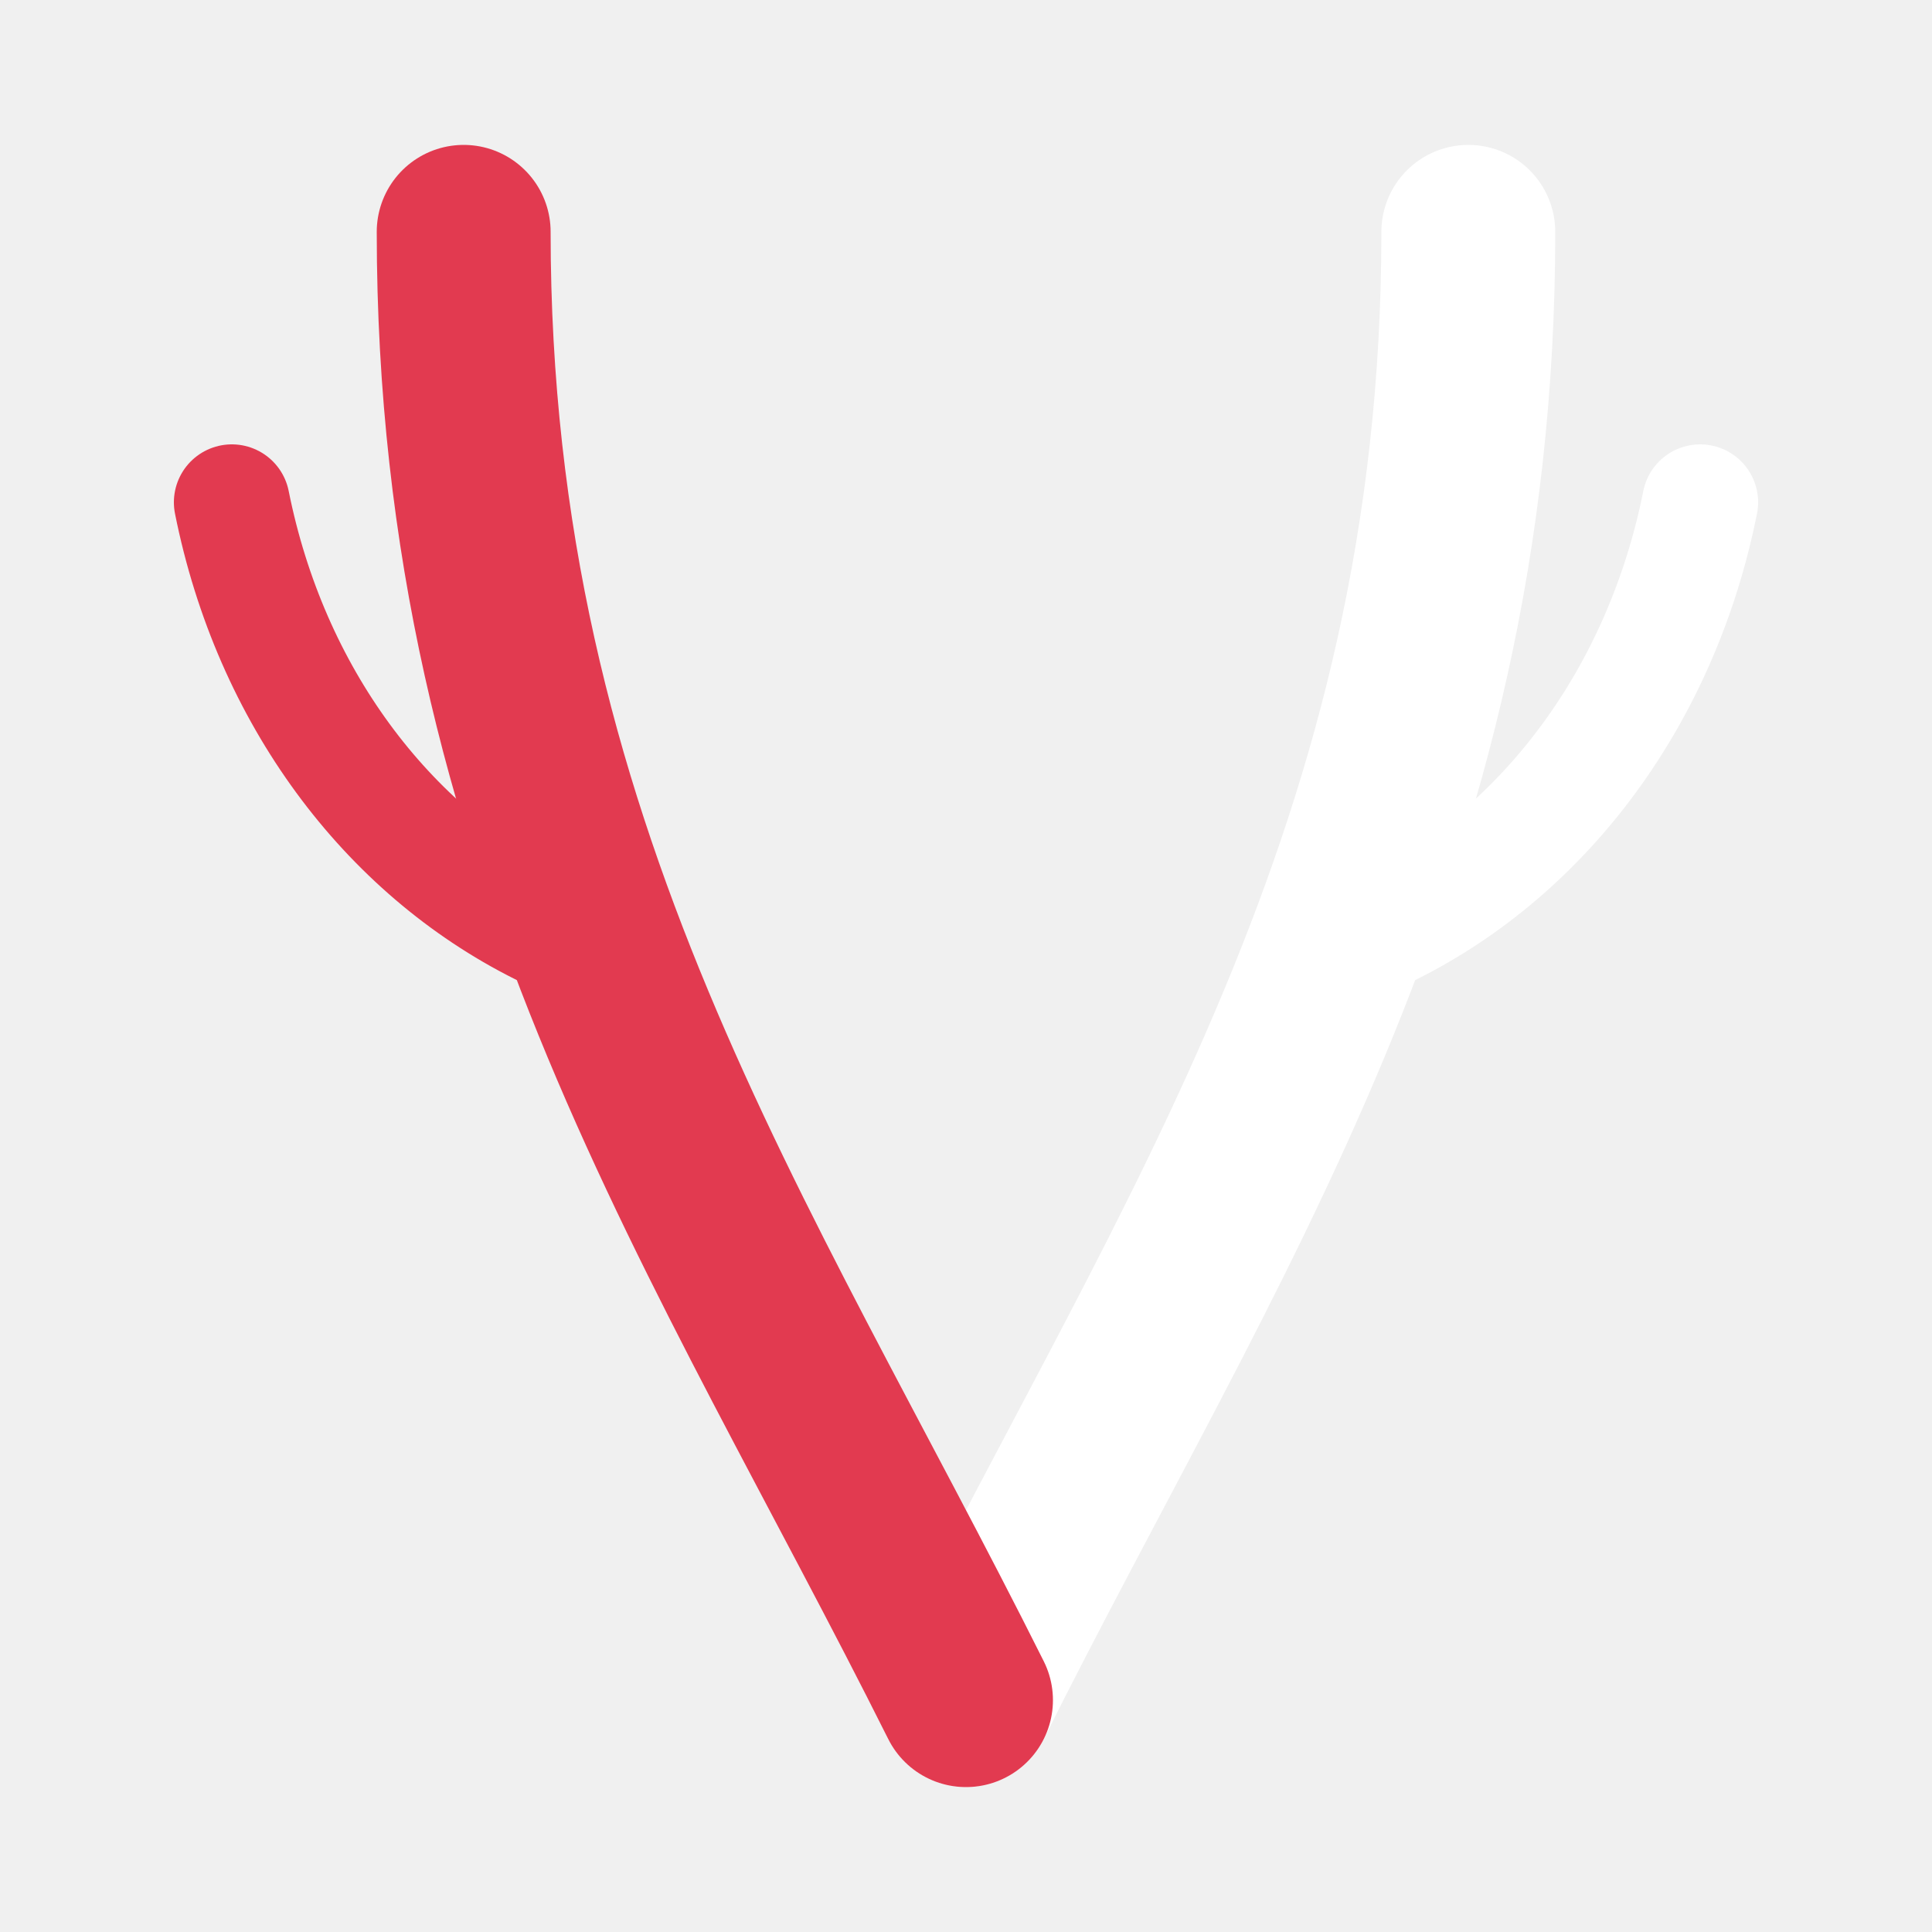
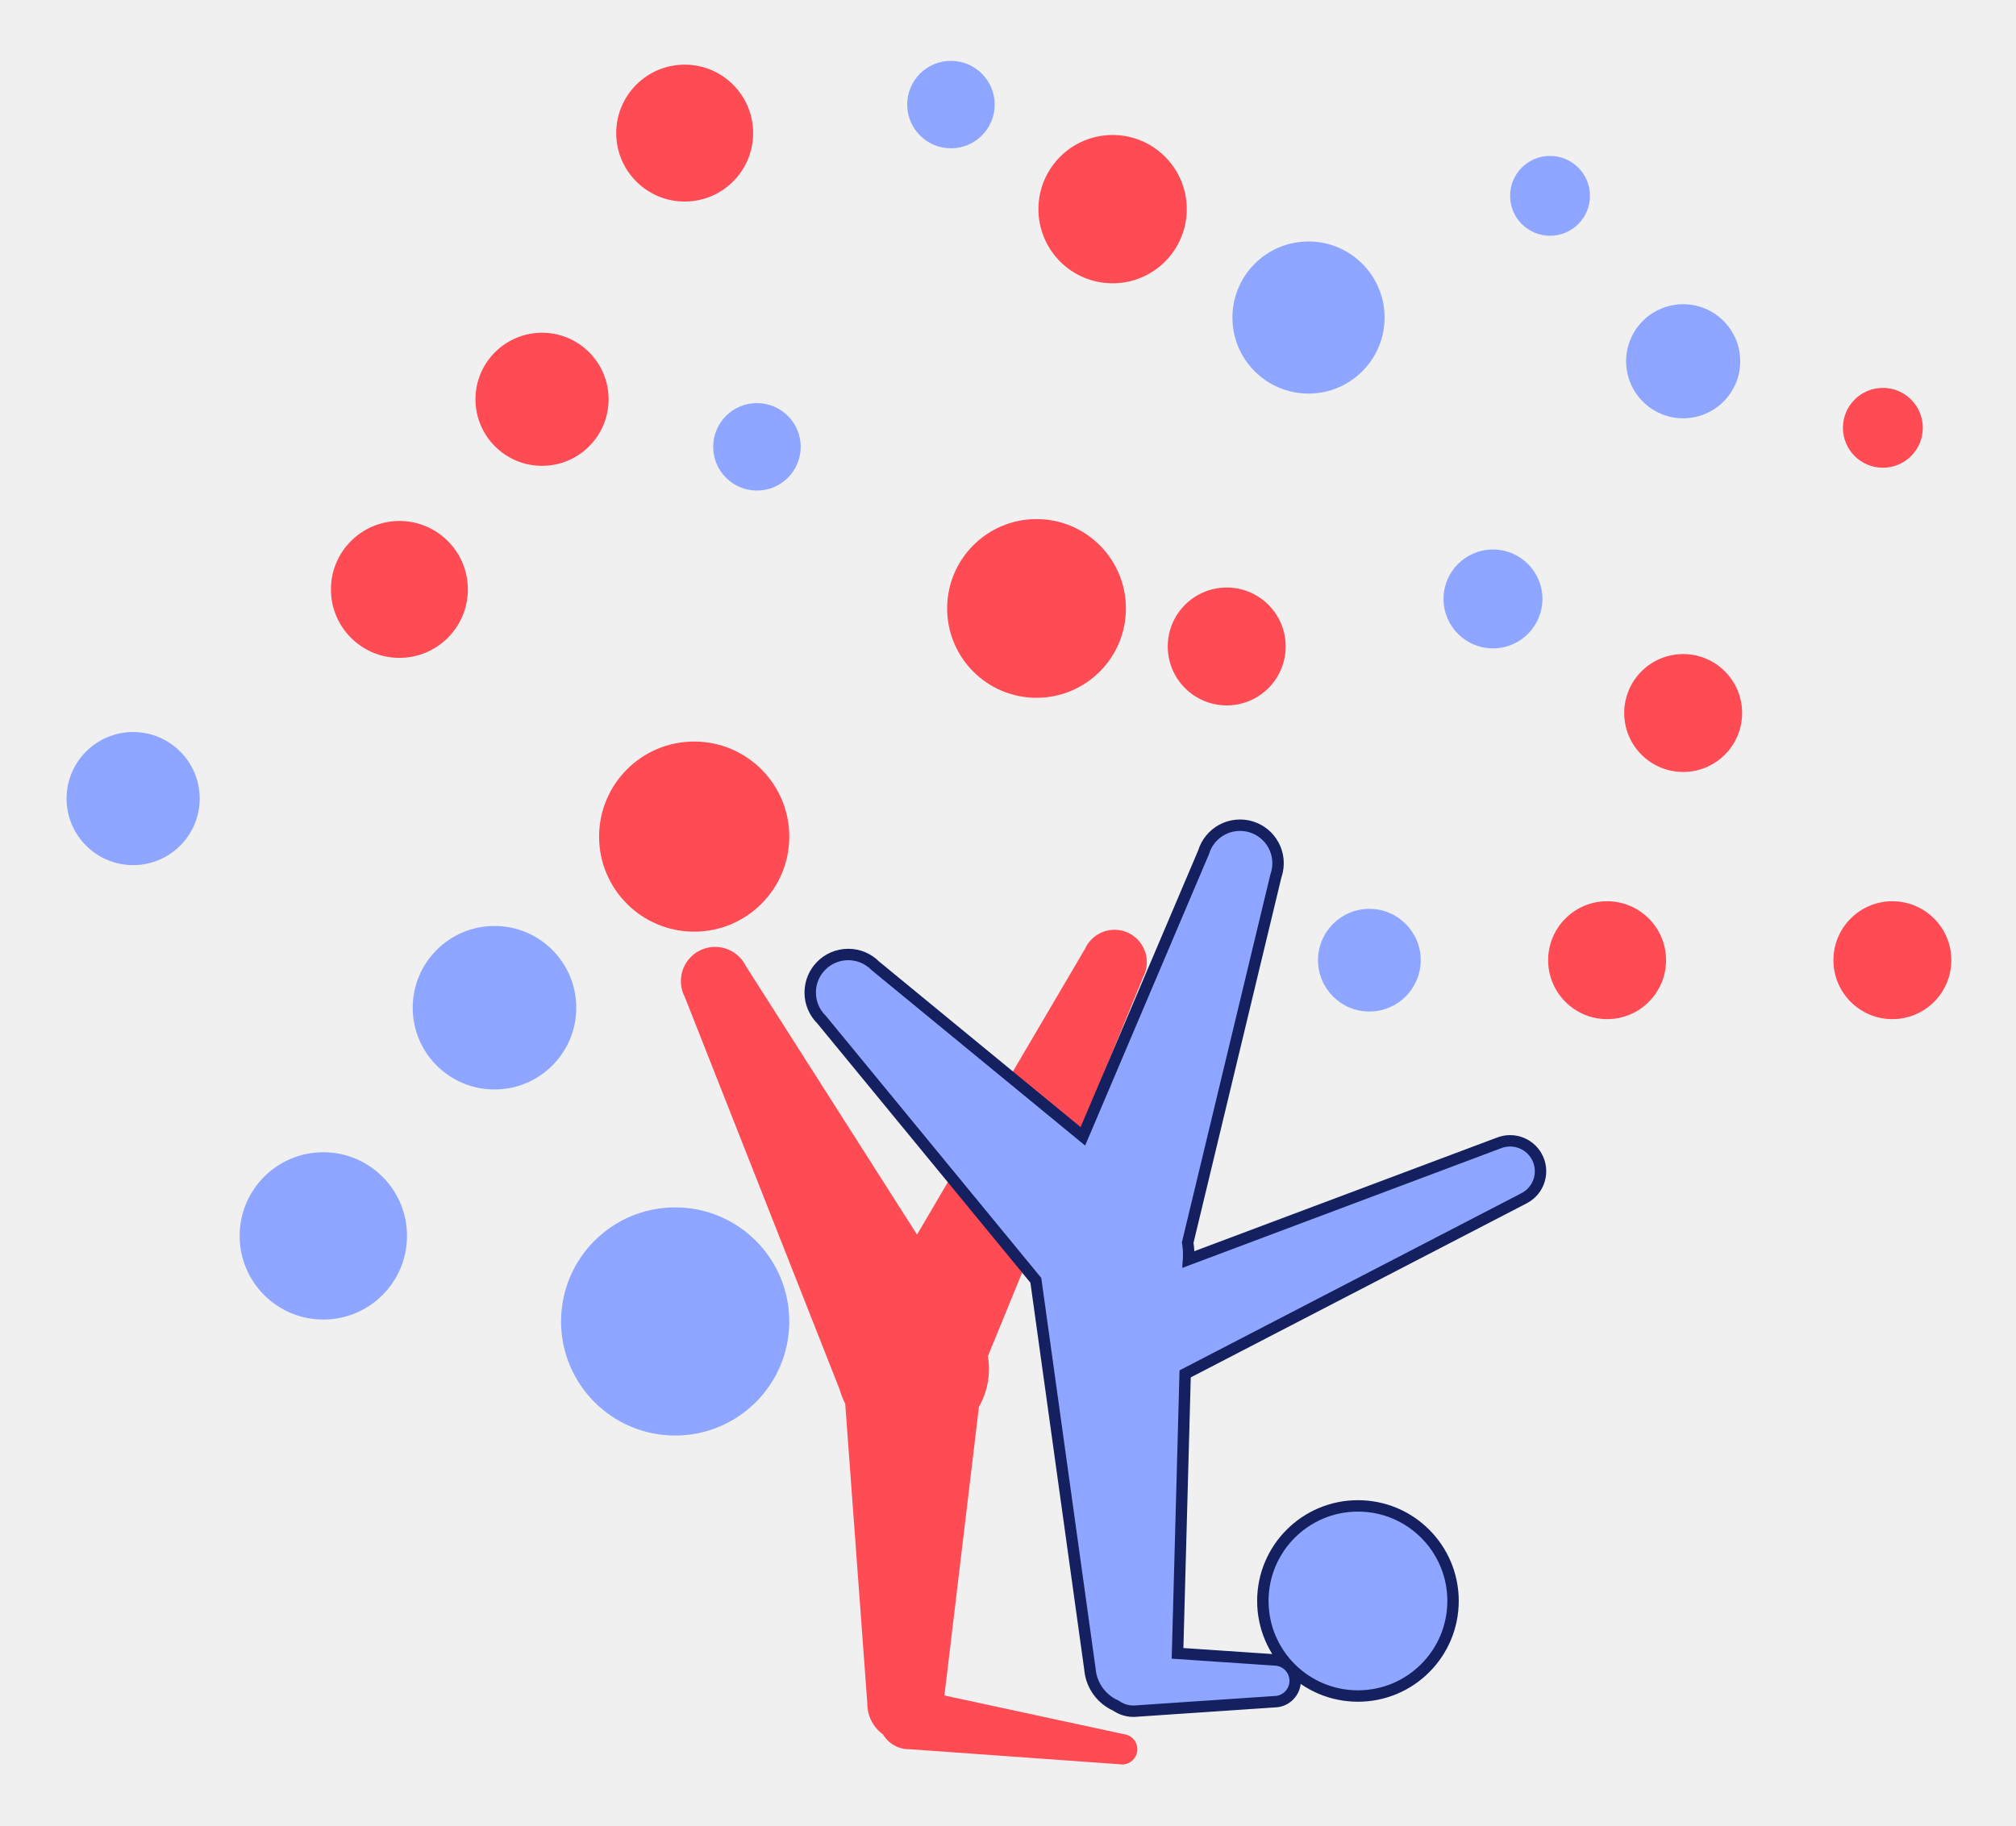
- <svg xmlns="http://www.w3.org/2000/svg" width="100" height="100" viewBox="0 0 100 100" role="img" aria-label="Dr. Patricio Gavilanes">
-   <g transform="translate(0.0 0.0) scale(1.0)">
-     <path d="M76 12C76 44 62 64 50 88" fill="none" stroke="#FFFFFF" stroke-width="9" stroke-linecap="round" />
-     <path d="M72 48C80 44 86 36 88 26" fill="none" stroke="#FFFFFF" stroke-width="6" stroke-linecap="round" />
-     <path d="M24 12C24 44 38 64 50 88" fill="none" stroke="#E23A50" stroke-width="9" stroke-linecap="round" />
-     <path d="M28 48C20 44 14 36 12 26" fill="none" stroke="#E23A50" stroke-width="6" stroke-linecap="round" />
+ <svg xmlns="http://www.w3.org/2000/svg" width="424" height="384" viewBox="0 0 424 384" role="img" aria-label="Dr. Patricio Gavilanes · Medicina Vascular">
+   <g transform="translate(-232 -112) scale(4)">
+     <circle cx="94.0" cy="35.0" r="3.6" fill="#FF4B53" />
+     <circle cx="108.0" cy="33.5" r="2.3" fill="#8EA6FF" />
+     <circle cx="116.5" cy="39.0" r="3.9" fill="#FF4B53" />
+     <circle cx="139.5" cy="38.3" r="2.1" fill="#8EA6FF" />
+     <circle cx="126.8" cy="44.7" r="4.0" fill="#8EA6FF" />
+     <circle cx="146.5" cy="47.0" r="3.0" fill="#8EA6FF" />
+     <circle cx="157.0" cy="50.5" r="2.1" fill="#FF4B53" />
+     <circle cx="86.5" cy="49.0" r="3.5" fill="#FF4B53" />
+     <circle cx="97.8" cy="51.5" r="2.3" fill="#8EA6FF" />
+     <circle cx="79.0" cy="59.0" r="3.6" fill="#FF4B53" />
+     <circle cx="112.5" cy="60.0" r="4.7" fill="#FF4B53" />
+     <circle cx="122.5" cy="62.0" r="3.1" fill="#FF4B53" />
+     <circle cx="136.5" cy="59.5" r="2.6" fill="#8EA6FF" />
+     <circle cx="146.5" cy="65.5" r="3.1" fill="#FF4B53" />
+     <circle cx="65.0" cy="70.0" r="3.5" fill="#8EA6FF" />
+     <circle cx="94.5" cy="72.0" r="5.0" fill="#FF4B53" />
+     <circle cx="130.0" cy="78.5" r="2.7" fill="#8EA6FF" />
+     <circle cx="142.5" cy="78.5" r="3.1" fill="#FF4B53" />
+     <circle cx="157.5" cy="78.5" r="3.1" fill="#FF4B53" />
+     <circle cx="84.0" cy="81.0" r="4.3" fill="#8EA6FF" />
+     <circle cx="75.0" cy="93.0" r="4.4" fill="#8EA6FF" />
+     <circle cx="93.5" cy="97.5" r="6.0" fill="#8EA6FF" />
+     <path fill="#FF4B53" d="M109.56 98.18 L97.2 78.78 L94 80.42 L102.44 101.82ZM102 100a4 4 0 1 0 8 0a4 4 0 1 0 -8 0ZM93.8 79.6a1.8 1.8 0 1 0 3.6 0a1.8 1.8 0 1 0 -3.6 0ZM109.05 101.51 L118.12 79.35 L115.08 77.85 L102.95 98.49ZM102.6 100a3.4 3.4 0 1 0 6.8 0a3.4 3.4 0 1 0 -6.8 0ZM114.9 78.6a1.7 1.7 0 1 0 3.4 0a1.7 1.7 0 1 0 -3.4 0ZM102.3 99.92 L103.6 117.55 L107.6 117.65 L109.7 100.08ZM102.3 100a3.7 3.7 0 1 0 7.4 0a3.7 3.7 0 1 0 -7.4 0ZM103.6 117.6a2 2 0 1 0 4 0a2 2 0 1 0 -4 0ZM105.57 119.98 L116.89 120.79 L117.11 119.21 L106.03 116.82ZM104.2 118.4a1.6 1.6 0 1 0 3.2 0a1.6 1.6 0 1 0 -3.2 0ZM116.2 120a0.8 0.8 0 1 0 1.6 0a0.8 0.8 0 1 0 -1.6 0Z" />
+     <path fill="#14205F" stroke="#14205F" stroke-width="1.2" stroke-linejoin="round" d="M118.95 91.45 L103.8 79 L101.4 81.4 L113.85 96.55ZM112.8 94a3.6 3.6 0 1 0 7.2 0a3.6 3.6 0 1 0 -7.2 0ZM100.9 80.2a1.7 1.7 0 1 0 3.4 0a1.7 1.7 0 1 0 -3.4 0ZM119.72 95.1 L124.81 73.93 L121.59 72.87 L113.08 92.9ZM112.9 94a3.5 3.5 0 1 0 7 0a3.5 3.5 0 1 0 -7 0ZM121.5 73.4a1.7 1.7 0 1 0 3.4 0a1.7 1.7 0 1 0 -3.4 0ZM118.46 100.88 L137.93 90.79 L136.87 88.41 L116.34 96.12ZM114.8 98.5a2.6 2.6 0 1 0 5.2 0a2.6 2.6 0 1 0 -5.2 0ZM136.1 89.6a1.3 1.3 0 1 0 2.6 0a1.3 1.3 0 1 0 -2.6 0ZM112.61 94.21 L115.6 115.71 L119.6 115.49 L120.19 93.79ZM112.6 94a3.8 3.8 0 1 0 7.6 0a3.8 3.8 0 1 0 -7.6 0ZM115.6 115.6a2 2 0 1 0 4 0a2 2 0 1 0 -4 0ZM117.6 117.7 L125 117.2 L125 115.6 L117.6 115.1ZM116.3 116.4a1.3 1.3 0 1 0 2.6 0a1.3 1.3 0 1 0 -2.6 0ZM124.2 116.4a0.8 0.8 0 1 0 1.6 0a0.8 0.8 0 1 0 -1.6 0ZM124.7 112.2a4.7 4.7 0 1 0 9.4 0a4.7 4.7 0 1 0 -9.4 0Z" />
+     <path fill="#8EA6FF" d="M118.95 91.45 L103.8 79 L101.4 81.4 L113.85 96.55ZM112.8 94a3.6 3.6 0 1 0 7.2 0a3.6 3.6 0 1 0 -7.2 0ZM100.9 80.2a1.7 1.7 0 1 0 3.4 0a1.7 1.7 0 1 0 -3.4 0ZM119.72 95.1 L124.81 73.93 L121.59 72.87 L113.08 92.9ZM112.9 94a3.5 3.5 0 1 0 7 0a3.5 3.5 0 1 0 -7 0ZM121.5 73.4a1.7 1.7 0 1 0 3.4 0a1.7 1.7 0 1 0 -3.4 0ZM118.46 100.88 L137.93 90.79 L136.87 88.41 L116.34 96.12ZM114.8 98.5a2.6 2.6 0 1 0 5.2 0a2.6 2.6 0 1 0 -5.2 0ZM136.1 89.6a1.3 1.3 0 1 0 2.6 0a1.3 1.3 0 1 0 -2.6 0ZM112.61 94.21 L115.6 115.71 L119.6 115.49 L120.19 93.79ZM112.6 94a3.8 3.8 0 1 0 7.6 0a3.8 3.8 0 1 0 -7.6 0ZM115.6 115.6a2 2 0 1 0 4 0a2 2 0 1 0 -4 0ZM117.6 117.7 L125 117.2 L125 115.6 L117.6 115.1ZM116.3 116.4a1.3 1.3 0 1 0 2.6 0a1.3 1.3 0 1 0 -2.6 0ZM124.2 116.4a0.8 0.8 0 1 0 1.6 0a0.8 0.8 0 1 0 -1.6 0ZM124.7 112.2a4.7 4.7 0 1 0 9.4 0a4.7 4.7 0 1 0 -9.4 0Z" />
  </g>
</svg>
